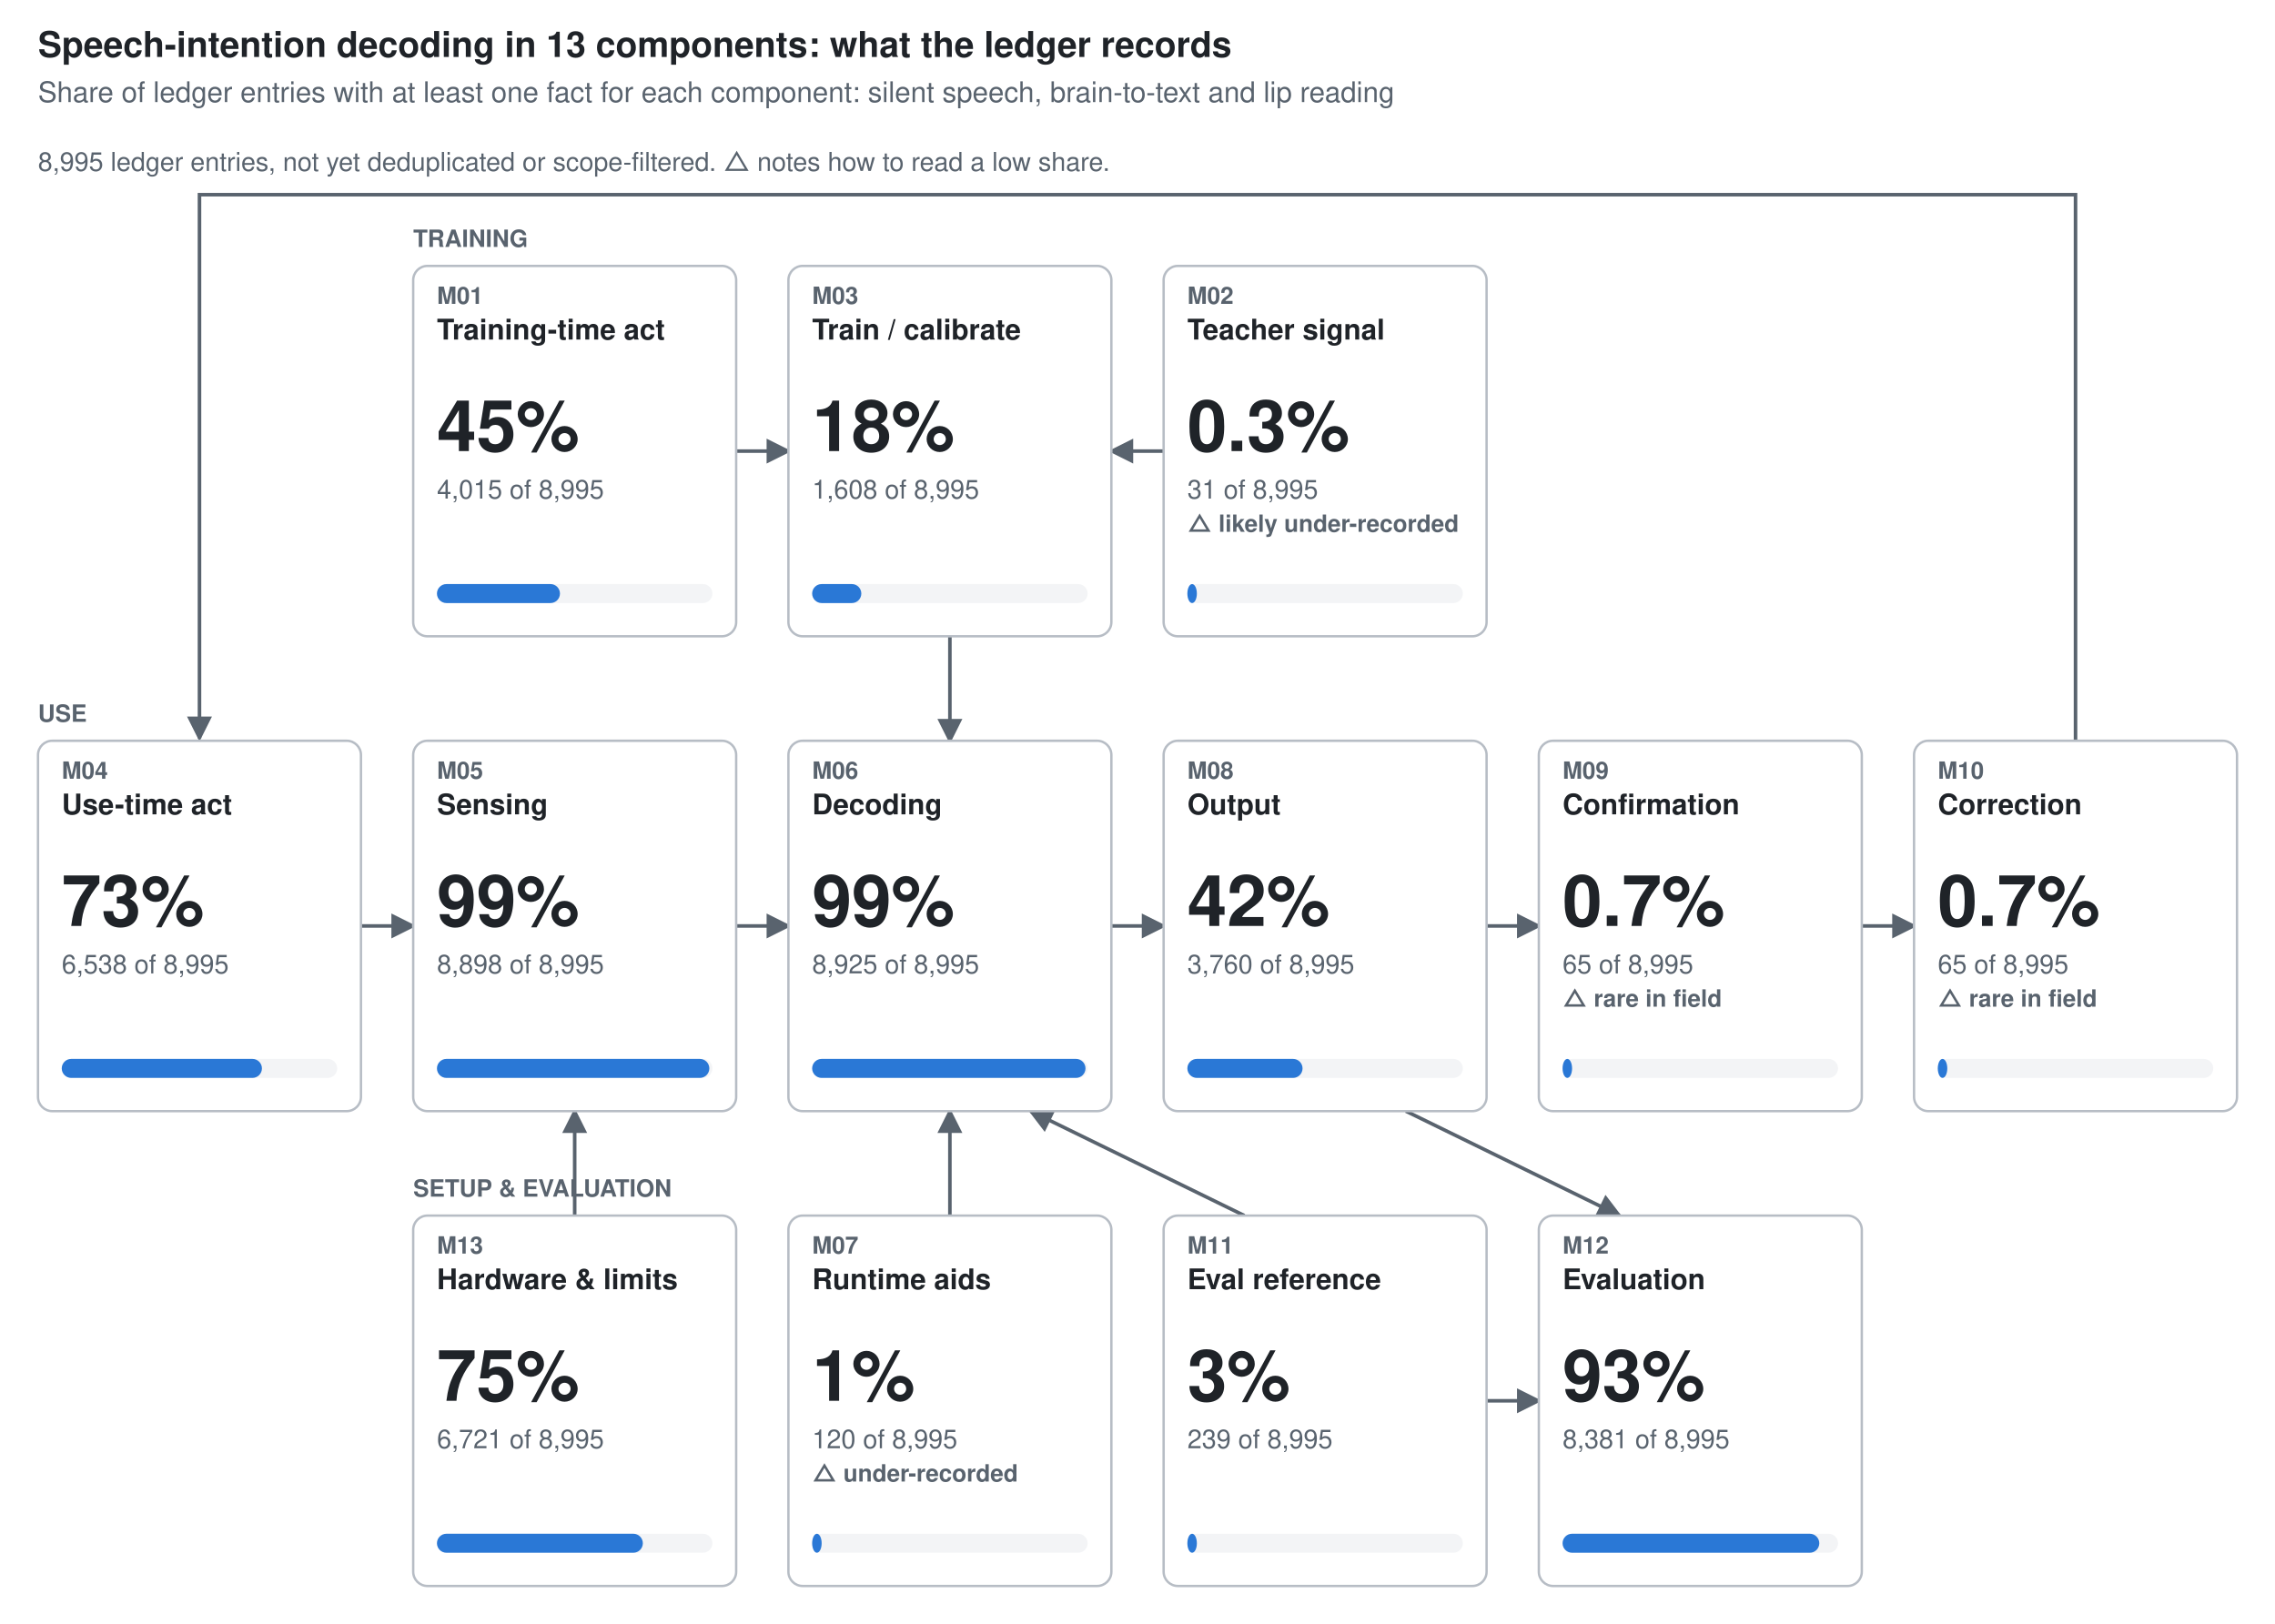
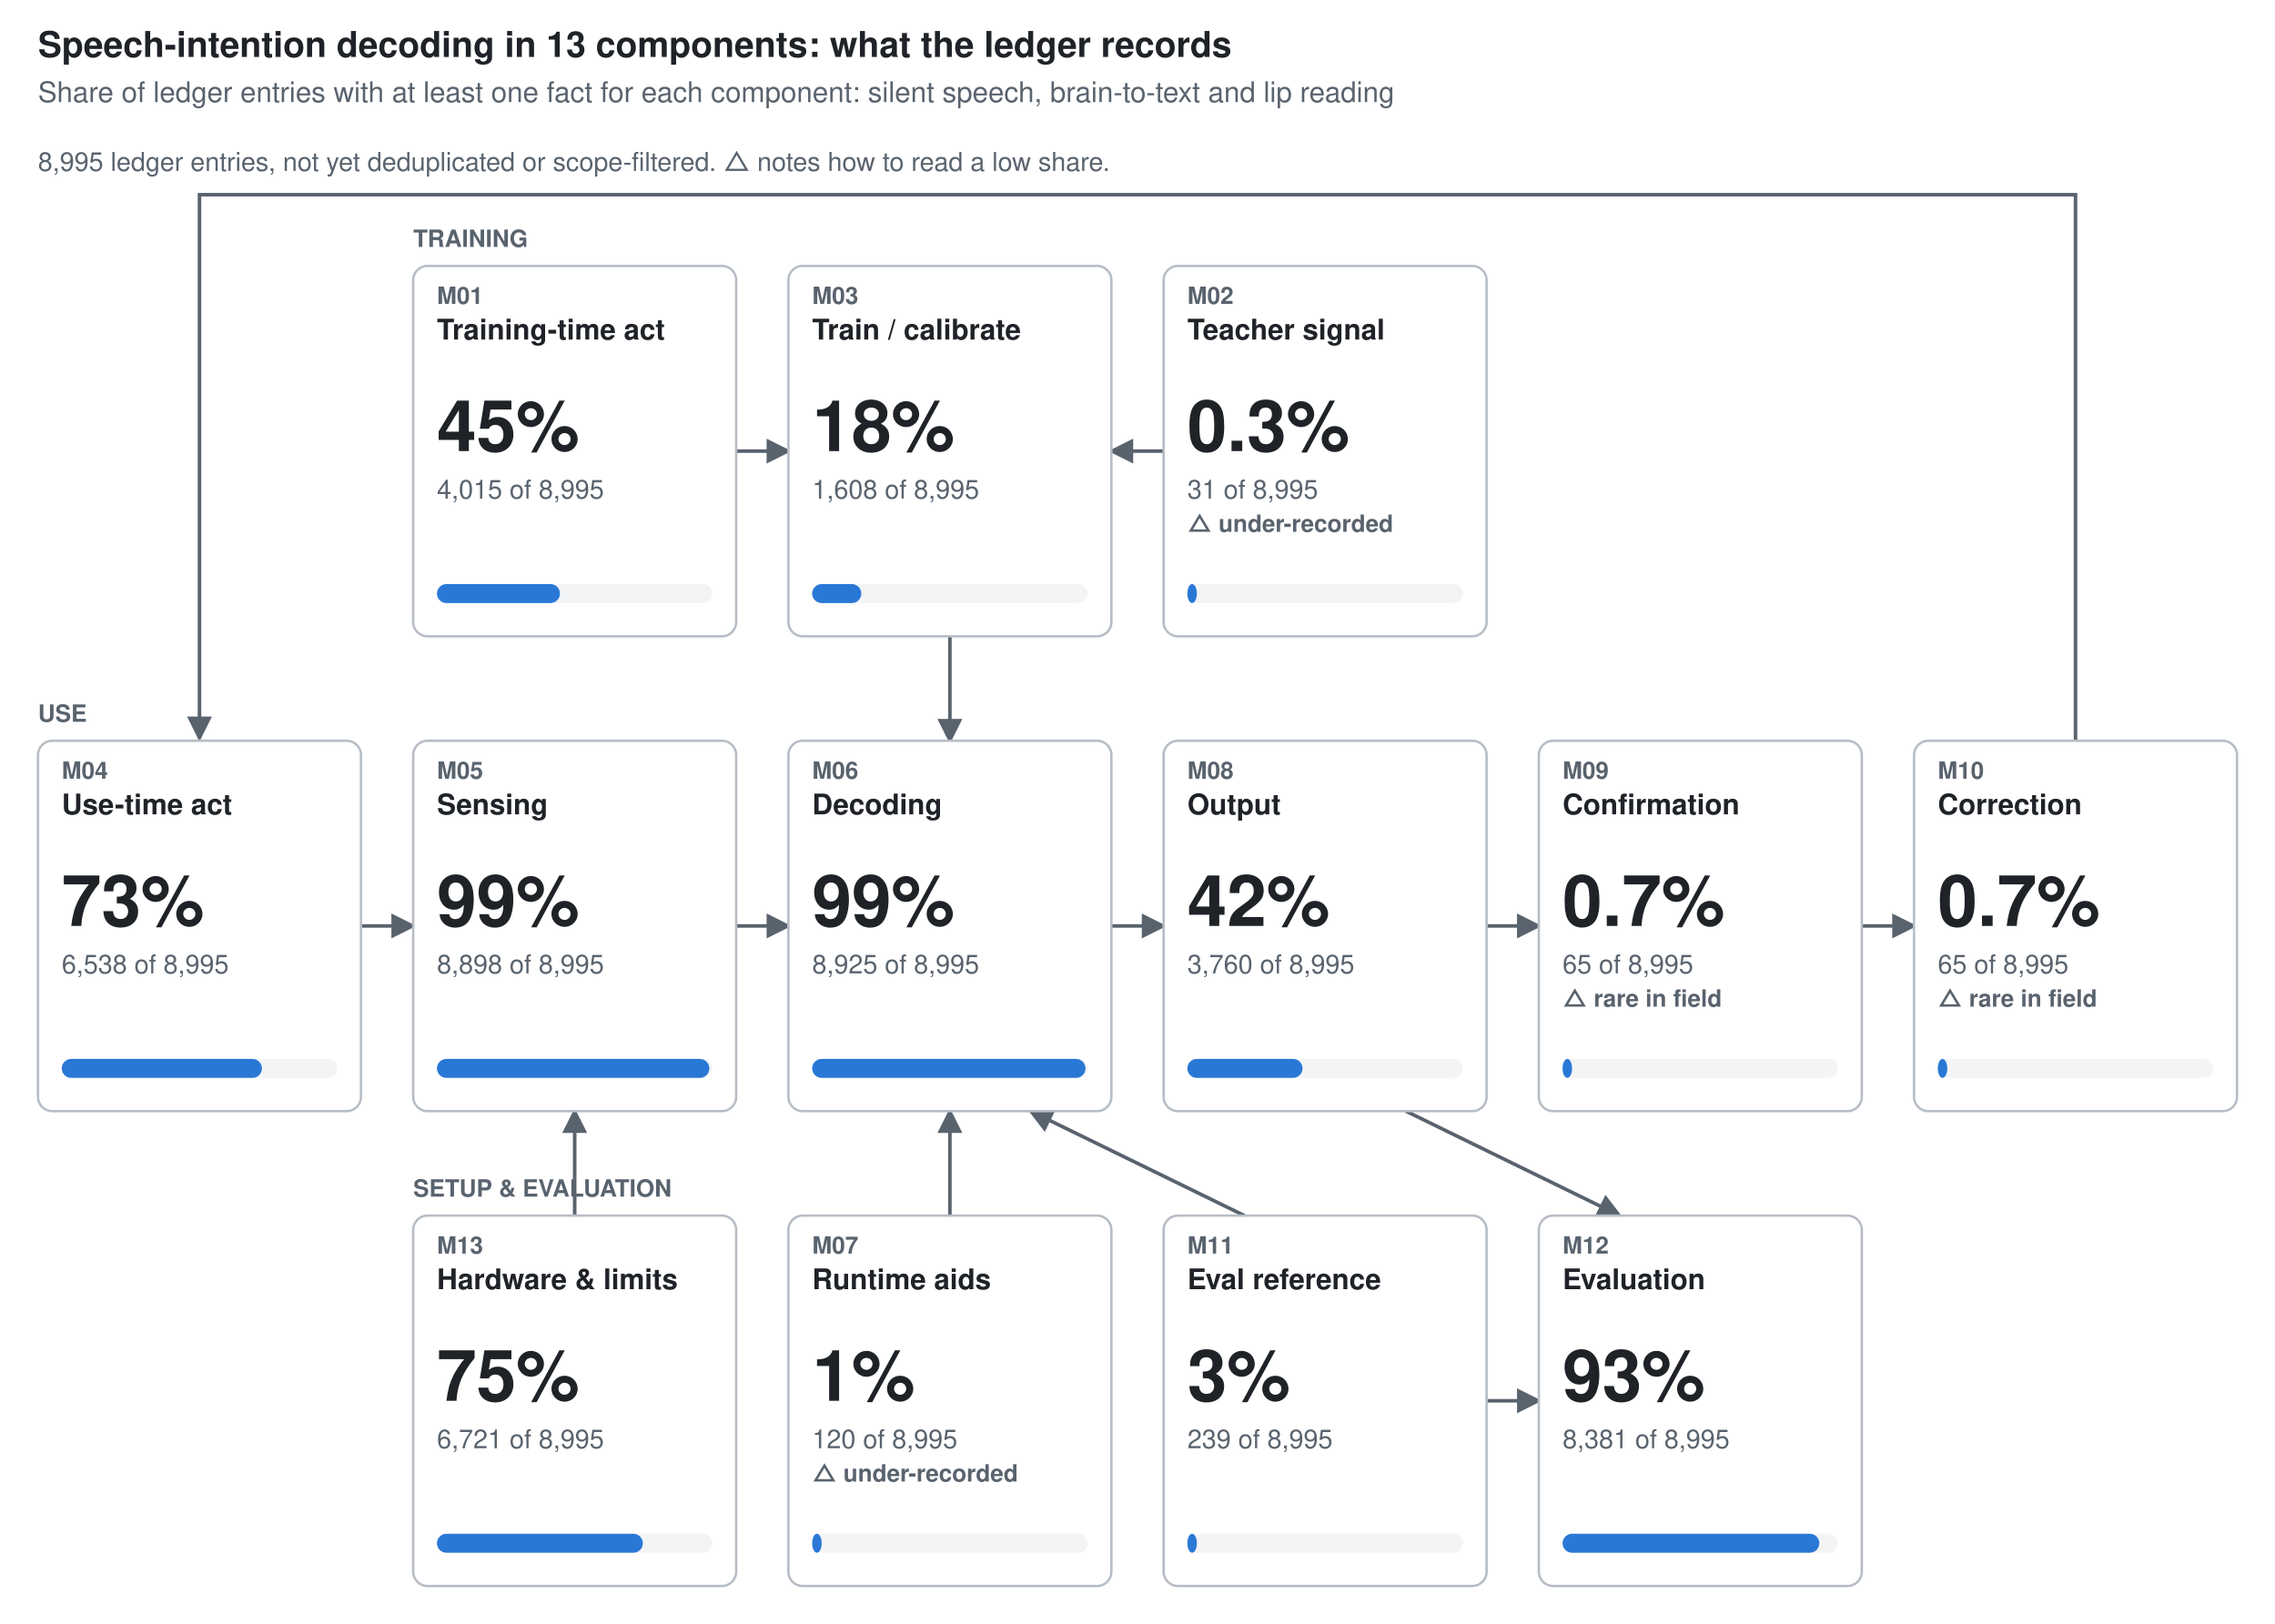
<svg xmlns="http://www.w3.org/2000/svg" width="958" height="684" viewBox="0 0 958 684" font-family="-apple-system, BlinkMacSystemFont, 'Segoe UI', Helvetica, Arial, sans-serif" role="img" aria-label="Speech-intention decoding in 13 components: what the ledger records">
  <rect width="958" height="684" fill="#ffffff" />
  <text x="16.0" y="24.0" font-size="15" fill="#1f2328" text-anchor="start" font-weight="600">Speech-intention decoding in 13 components: what the ledger records</text>
  <text x="16.0" y="43.0" font-size="12" fill="#59636e" text-anchor="start">Share of ledger entries with at least one fact for each component: silent speech, brain-to-text and lip reading</text>
  <defs>
    <marker id="a" viewBox="0 0 8 8" refX="7" refY="4" markerWidth="7" markerHeight="7" orient="auto">
      <path d="M0,0 L8,4 L0,8 Z" fill="#59636e" />
    </marker>
  </defs>
  <path d="M310,190.0 L332,190.0" fill="none" stroke="#59636e" stroke-width="1.5" marker-end="url(#a)" />
  <path d="M490,190.0 L468,190.0" fill="none" stroke="#59636e" stroke-width="1.5" marker-end="url(#a)" />
  <path d="M400.0,268 L400.0,312" fill="none" stroke="#59636e" stroke-width="1.5" marker-end="url(#a)" />
  <path d="M152,390.0 L174,390.0" fill="none" stroke="#59636e" stroke-width="1.5" marker-end="url(#a)" />
  <path d="M310,390.0 L332,390.0" fill="none" stroke="#59636e" stroke-width="1.5" marker-end="url(#a)" />
  <path d="M400.0,512 L400.0,468" fill="none" stroke="#59636e" stroke-width="1.5" marker-end="url(#a)" />
  <path d="M468,390.0 L490,390.0" fill="none" stroke="#59636e" stroke-width="1.5" marker-end="url(#a)" />
  <path d="M626,390.0 L648,390.0" fill="none" stroke="#59636e" stroke-width="1.5" marker-end="url(#a)" />
  <path d="M784,390.0 L806,390.0" fill="none" stroke="#59636e" stroke-width="1.5" marker-end="url(#a)" />
  <path d="M874.0,312 L874.0,82 L84.0,82 L84.0,311" fill="none" stroke="#59636e" stroke-width="1.5" marker-end="url(#a)" />
  <path d="M592.0,468 L682.0,512" fill="none" stroke="#59636e" stroke-width="1.5" marker-end="url(#a)" />
  <path d="M626,590.0 L648,590.0" fill="none" stroke="#59636e" stroke-width="1.5" marker-end="url(#a)" />
  <path d="M524.0,512 L434.0,468" fill="none" stroke="#59636e" stroke-width="1.5" marker-end="url(#a)" />
  <path d="M242.0,512 L242.0,468" fill="none" stroke="#59636e" stroke-width="1.5" marker-end="url(#a)" />
  <text x="174.0" y="104.0" font-size="10" fill="#59636e" text-anchor="start" font-weight="600">TRAINING</text>
  <text x="16.0" y="304.0" font-size="10" fill="#59636e" text-anchor="start" font-weight="600">USE</text>
  <text x="174.0" y="504.0" font-size="10" fill="#59636e" text-anchor="start" font-weight="600">SETUP &amp; EVALUATION</text>
  <rect x="174" y="112" width="136" height="156" rx="6" fill="#ffffff" stroke="#b7bdc5" />
  <rect x="184" y="246" width="116" height="8" rx="4" fill="#f3f4f6" />
  <rect x="184" y="246" width="51.8" height="8" rx="4" fill="#2a78d6" />
  <text x="184.0" y="190.0" font-size="30" fill="#1f2328" text-anchor="start" font-weight="700">45%</text>
  <text x="184.0" y="210.0" font-size="11" fill="#59636e" text-anchor="start">4,015 of 8,995</text>
  <text x="184.0" y="128.0" font-size="10" fill="#59636e" text-anchor="start" font-weight="600">M01</text>
  <text x="184.0" y="143.0" font-size="12" fill="#1f2328" text-anchor="start" font-weight="700">Training-time act</text>
  <rect x="332" y="112" width="136" height="156" rx="6" fill="#ffffff" stroke="#b7bdc5" />
  <rect x="342" y="246" width="116" height="8" rx="4" fill="#f3f4f6" />
  <rect x="342" y="246" width="20.7" height="8" rx="4" fill="#2a78d6" />
  <text x="342.0" y="190.0" font-size="30" fill="#1f2328" text-anchor="start" font-weight="700">18%</text>
  <text x="342.0" y="210.0" font-size="11" fill="#59636e" text-anchor="start">1,608 of 8,995</text>
  <text x="342.0" y="128.0" font-size="10" fill="#59636e" text-anchor="start" font-weight="600">M03</text>
  <text x="342.0" y="143.0" font-size="12" fill="#1f2328" text-anchor="start" font-weight="700">Train / calibrate</text>
  <rect x="490" y="112" width="136" height="156" rx="6" fill="#ffffff" stroke="#b7bdc5" />
  <rect x="500" y="246" width="116" height="8" rx="4" fill="#f3f4f6" />
  <rect x="500" y="246" width="4.0" height="8" rx="4" fill="#2a78d6" />
  <text x="500.0" y="190.0" font-size="30" fill="#1f2328" text-anchor="start" font-weight="700">0.3%</text>
  <text x="500.0" y="210.0" font-size="11" fill="#59636e" text-anchor="start">31 of 8,995</text>
-   <text x="500.0" y="224.0" font-size="10" fill="#59636e" text-anchor="start" font-weight="600">△ likely under-recorded</text>
+   <text x="500.0" y="224.0" font-size="10" fill="#59636e" text-anchor="start" font-weight="600">△ under-recorded</text>
  <text x="500.0" y="128.0" font-size="10" fill="#59636e" text-anchor="start" font-weight="600">M02</text>
  <text x="500.0" y="143.0" font-size="12" fill="#1f2328" text-anchor="start" font-weight="700">Teacher signal</text>
  <rect x="16" y="312" width="136" height="156" rx="6" fill="#ffffff" stroke="#b7bdc5" />
  <rect x="26" y="446" width="116" height="8" rx="4" fill="#f3f4f6" />
  <rect x="26" y="446" width="84.3" height="8" rx="4" fill="#2a78d6" />
  <text x="26.0" y="390.0" font-size="30" fill="#1f2328" text-anchor="start" font-weight="700">73%</text>
  <text x="26.0" y="410.0" font-size="11" fill="#59636e" text-anchor="start">6,538 of 8,995</text>
  <text x="26.0" y="328.0" font-size="10" fill="#59636e" text-anchor="start" font-weight="600">M04</text>
  <text x="26.0" y="343.0" font-size="12" fill="#1f2328" text-anchor="start" font-weight="700">Use-time act</text>
  <rect x="174" y="312" width="136" height="156" rx="6" fill="#ffffff" stroke="#b7bdc5" />
  <rect x="184" y="446" width="116" height="8" rx="4" fill="#f3f4f6" />
  <rect x="184" y="446" width="114.7" height="8" rx="4" fill="#2a78d6" />
  <text x="184.0" y="390.0" font-size="30" fill="#1f2328" text-anchor="start" font-weight="700">99%</text>
  <text x="184.0" y="410.0" font-size="11" fill="#59636e" text-anchor="start">8,898 of 8,995</text>
  <text x="184.0" y="328.0" font-size="10" fill="#59636e" text-anchor="start" font-weight="600">M05</text>
  <text x="184.0" y="343.0" font-size="12" fill="#1f2328" text-anchor="start" font-weight="700">Sensing</text>
  <rect x="332" y="312" width="136" height="156" rx="6" fill="#ffffff" stroke="#b7bdc5" />
  <rect x="342" y="446" width="116" height="8" rx="4" fill="#f3f4f6" />
  <rect x="342" y="446" width="115.1" height="8" rx="4" fill="#2a78d6" />
  <text x="342.0" y="390.0" font-size="30" fill="#1f2328" text-anchor="start" font-weight="700">99%</text>
  <text x="342.0" y="410.0" font-size="11" fill="#59636e" text-anchor="start">8,925 of 8,995</text>
  <text x="342.0" y="328.0" font-size="10" fill="#59636e" text-anchor="start" font-weight="600">M06</text>
  <text x="342.0" y="343.0" font-size="12" fill="#1f2328" text-anchor="start" font-weight="700">Decoding</text>
  <rect x="490" y="312" width="136" height="156" rx="6" fill="#ffffff" stroke="#b7bdc5" />
  <rect x="500" y="446" width="116" height="8" rx="4" fill="#f3f4f6" />
  <rect x="500" y="446" width="48.5" height="8" rx="4" fill="#2a78d6" />
  <text x="500.0" y="390.0" font-size="30" fill="#1f2328" text-anchor="start" font-weight="700">42%</text>
  <text x="500.0" y="410.0" font-size="11" fill="#59636e" text-anchor="start">3,760 of 8,995</text>
  <text x="500.0" y="328.0" font-size="10" fill="#59636e" text-anchor="start" font-weight="600">M08</text>
  <text x="500.0" y="343.0" font-size="12" fill="#1f2328" text-anchor="start" font-weight="700">Output</text>
  <rect x="648" y="312" width="136" height="156" rx="6" fill="#ffffff" stroke="#b7bdc5" />
  <rect x="658" y="446" width="116" height="8" rx="4" fill="#f3f4f6" />
  <rect x="658" y="446" width="4.0" height="8" rx="4" fill="#2a78d6" />
  <text x="658.0" y="390.0" font-size="30" fill="#1f2328" text-anchor="start" font-weight="700">0.7%</text>
  <text x="658.0" y="410.0" font-size="11" fill="#59636e" text-anchor="start">65 of 8,995</text>
  <text x="658.0" y="424.0" font-size="10" fill="#59636e" text-anchor="start" font-weight="600">△ rare in field</text>
  <text x="658.0" y="328.0" font-size="10" fill="#59636e" text-anchor="start" font-weight="600">M09</text>
  <text x="658.0" y="343.0" font-size="12" fill="#1f2328" text-anchor="start" font-weight="700">Confirmation</text>
  <rect x="806" y="312" width="136" height="156" rx="6" fill="#ffffff" stroke="#b7bdc5" />
  <rect x="816" y="446" width="116" height="8" rx="4" fill="#f3f4f6" />
  <rect x="816" y="446" width="4.0" height="8" rx="4" fill="#2a78d6" />
  <text x="816.0" y="390.0" font-size="30" fill="#1f2328" text-anchor="start" font-weight="700">0.7%</text>
  <text x="816.0" y="410.0" font-size="11" fill="#59636e" text-anchor="start">65 of 8,995</text>
  <text x="816.0" y="424.0" font-size="10" fill="#59636e" text-anchor="start" font-weight="600">△ rare in field</text>
  <text x="816.0" y="328.0" font-size="10" fill="#59636e" text-anchor="start" font-weight="600">M10</text>
  <text x="816.0" y="343.0" font-size="12" fill="#1f2328" text-anchor="start" font-weight="700">Correction</text>
  <rect x="174" y="512" width="136" height="156" rx="6" fill="#ffffff" stroke="#b7bdc5" />
  <rect x="184" y="646" width="116" height="8" rx="4" fill="#f3f4f6" />
  <rect x="184" y="646" width="86.7" height="8" rx="4" fill="#2a78d6" />
  <text x="184.0" y="590.0" font-size="30" fill="#1f2328" text-anchor="start" font-weight="700">75%</text>
  <text x="184.0" y="610.0" font-size="11" fill="#59636e" text-anchor="start">6,721 of 8,995</text>
  <text x="184.0" y="528.0" font-size="10" fill="#59636e" text-anchor="start" font-weight="600">M13</text>
  <text x="184.0" y="543.0" font-size="12" fill="#1f2328" text-anchor="start" font-weight="700">Hardware &amp; limits</text>
  <rect x="332" y="512" width="136" height="156" rx="6" fill="#ffffff" stroke="#b7bdc5" />
  <rect x="342" y="646" width="116" height="8" rx="4" fill="#f3f4f6" />
  <rect x="342" y="646" width="4.0" height="8" rx="4" fill="#2a78d6" />
  <text x="342.0" y="590.0" font-size="30" fill="#1f2328" text-anchor="start" font-weight="700">1%</text>
  <text x="342.0" y="610.0" font-size="11" fill="#59636e" text-anchor="start">120 of 8,995</text>
  <text x="342.0" y="624.0" font-size="10" fill="#59636e" text-anchor="start" font-weight="600">△ under-recorded</text>
  <text x="342.0" y="528.0" font-size="10" fill="#59636e" text-anchor="start" font-weight="600">M07</text>
  <text x="342.0" y="543.0" font-size="12" fill="#1f2328" text-anchor="start" font-weight="700">Runtime aids</text>
  <rect x="490" y="512" width="136" height="156" rx="6" fill="#ffffff" stroke="#b7bdc5" />
  <rect x="500" y="646" width="116" height="8" rx="4" fill="#f3f4f6" />
  <rect x="500" y="646" width="4.0" height="8" rx="4" fill="#2a78d6" />
  <text x="500.0" y="590.0" font-size="30" fill="#1f2328" text-anchor="start" font-weight="700">3%</text>
  <text x="500.0" y="610.0" font-size="11" fill="#59636e" text-anchor="start">239 of 8,995</text>
  <text x="500.0" y="528.0" font-size="10" fill="#59636e" text-anchor="start" font-weight="600">M11</text>
  <text x="500.0" y="543.0" font-size="12" fill="#1f2328" text-anchor="start" font-weight="700">Eval reference</text>
  <rect x="648" y="512" width="136" height="156" rx="6" fill="#ffffff" stroke="#b7bdc5" />
  <rect x="658" y="646" width="116" height="8" rx="4" fill="#f3f4f6" />
  <rect x="658" y="646" width="108.1" height="8" rx="4" fill="#2a78d6" />
  <text x="658.0" y="590.0" font-size="30" fill="#1f2328" text-anchor="start" font-weight="700">93%</text>
  <text x="658.0" y="610.0" font-size="11" fill="#59636e" text-anchor="start">8,381 of 8,995</text>
  <text x="658.0" y="528.0" font-size="10" fill="#59636e" text-anchor="start" font-weight="600">M12</text>
  <text x="658.0" y="543.0" font-size="12" fill="#1f2328" text-anchor="start" font-weight="700">Evaluation</text>
  <text x="16.0" y="72.0" font-size="11" fill="#59636e" text-anchor="start">8,995 ledger entries, not yet deduplicated or scope-filtered. △ notes how to read a low share.</text>
</svg>
